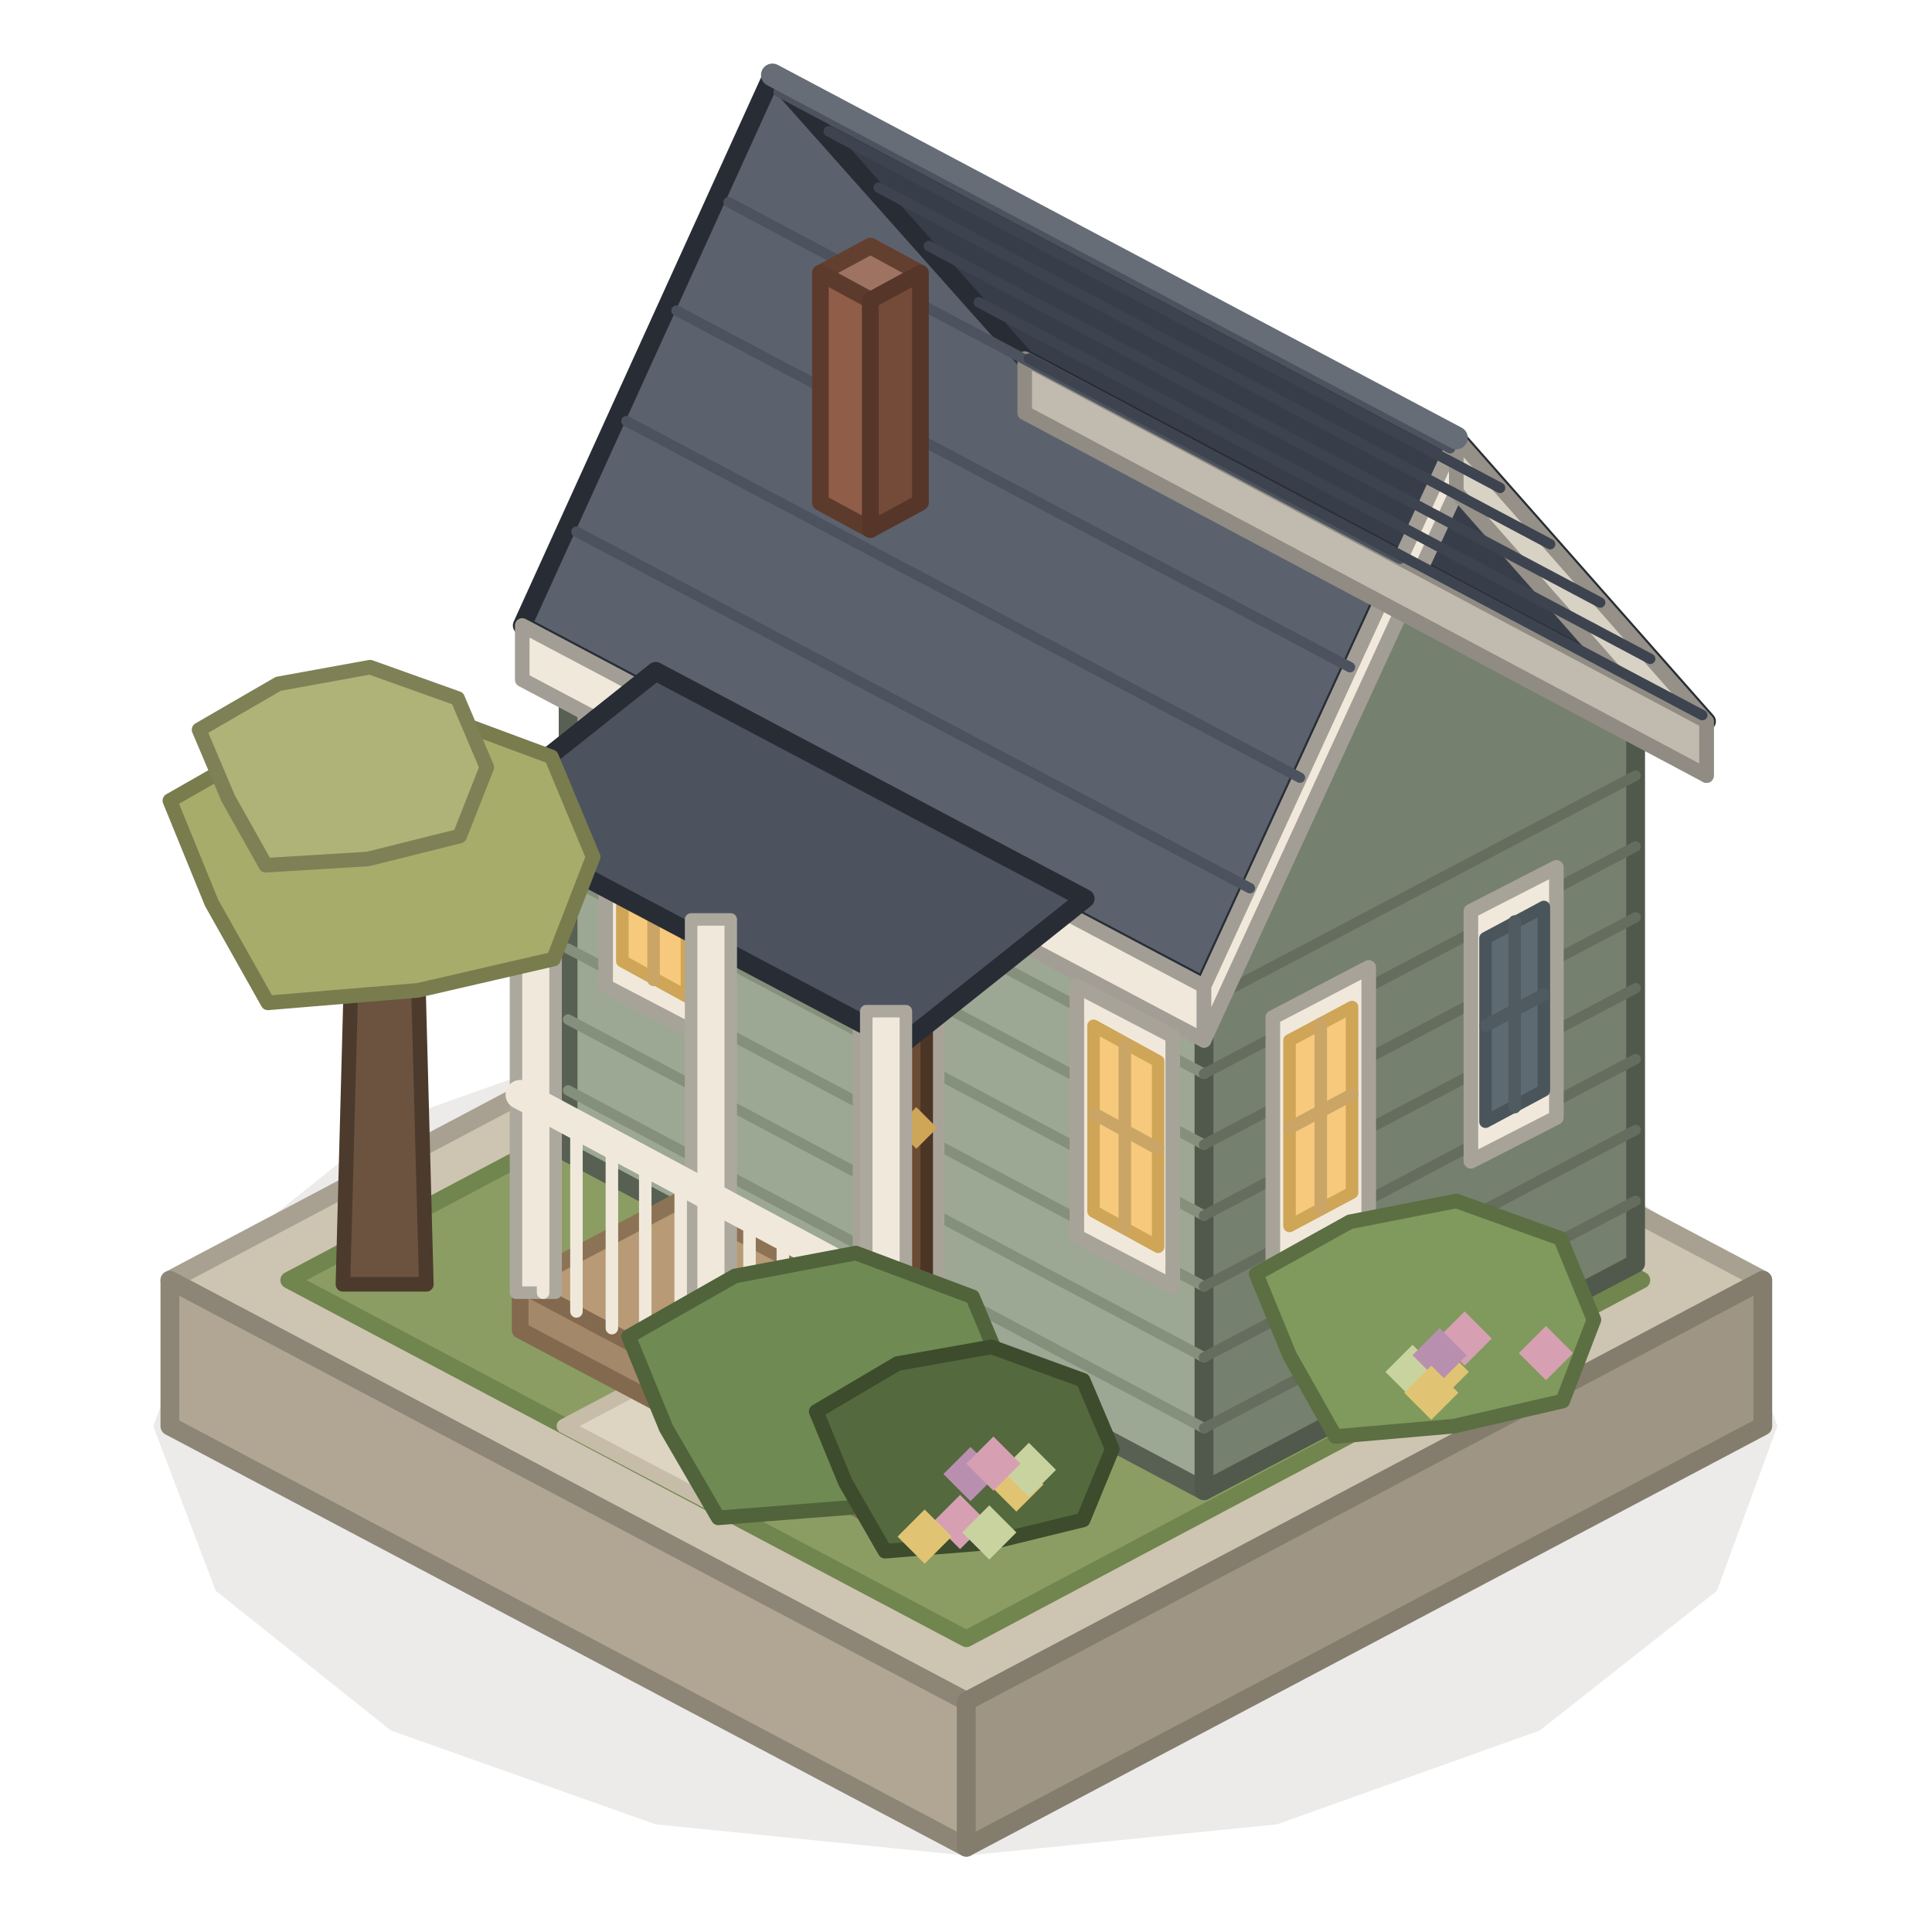
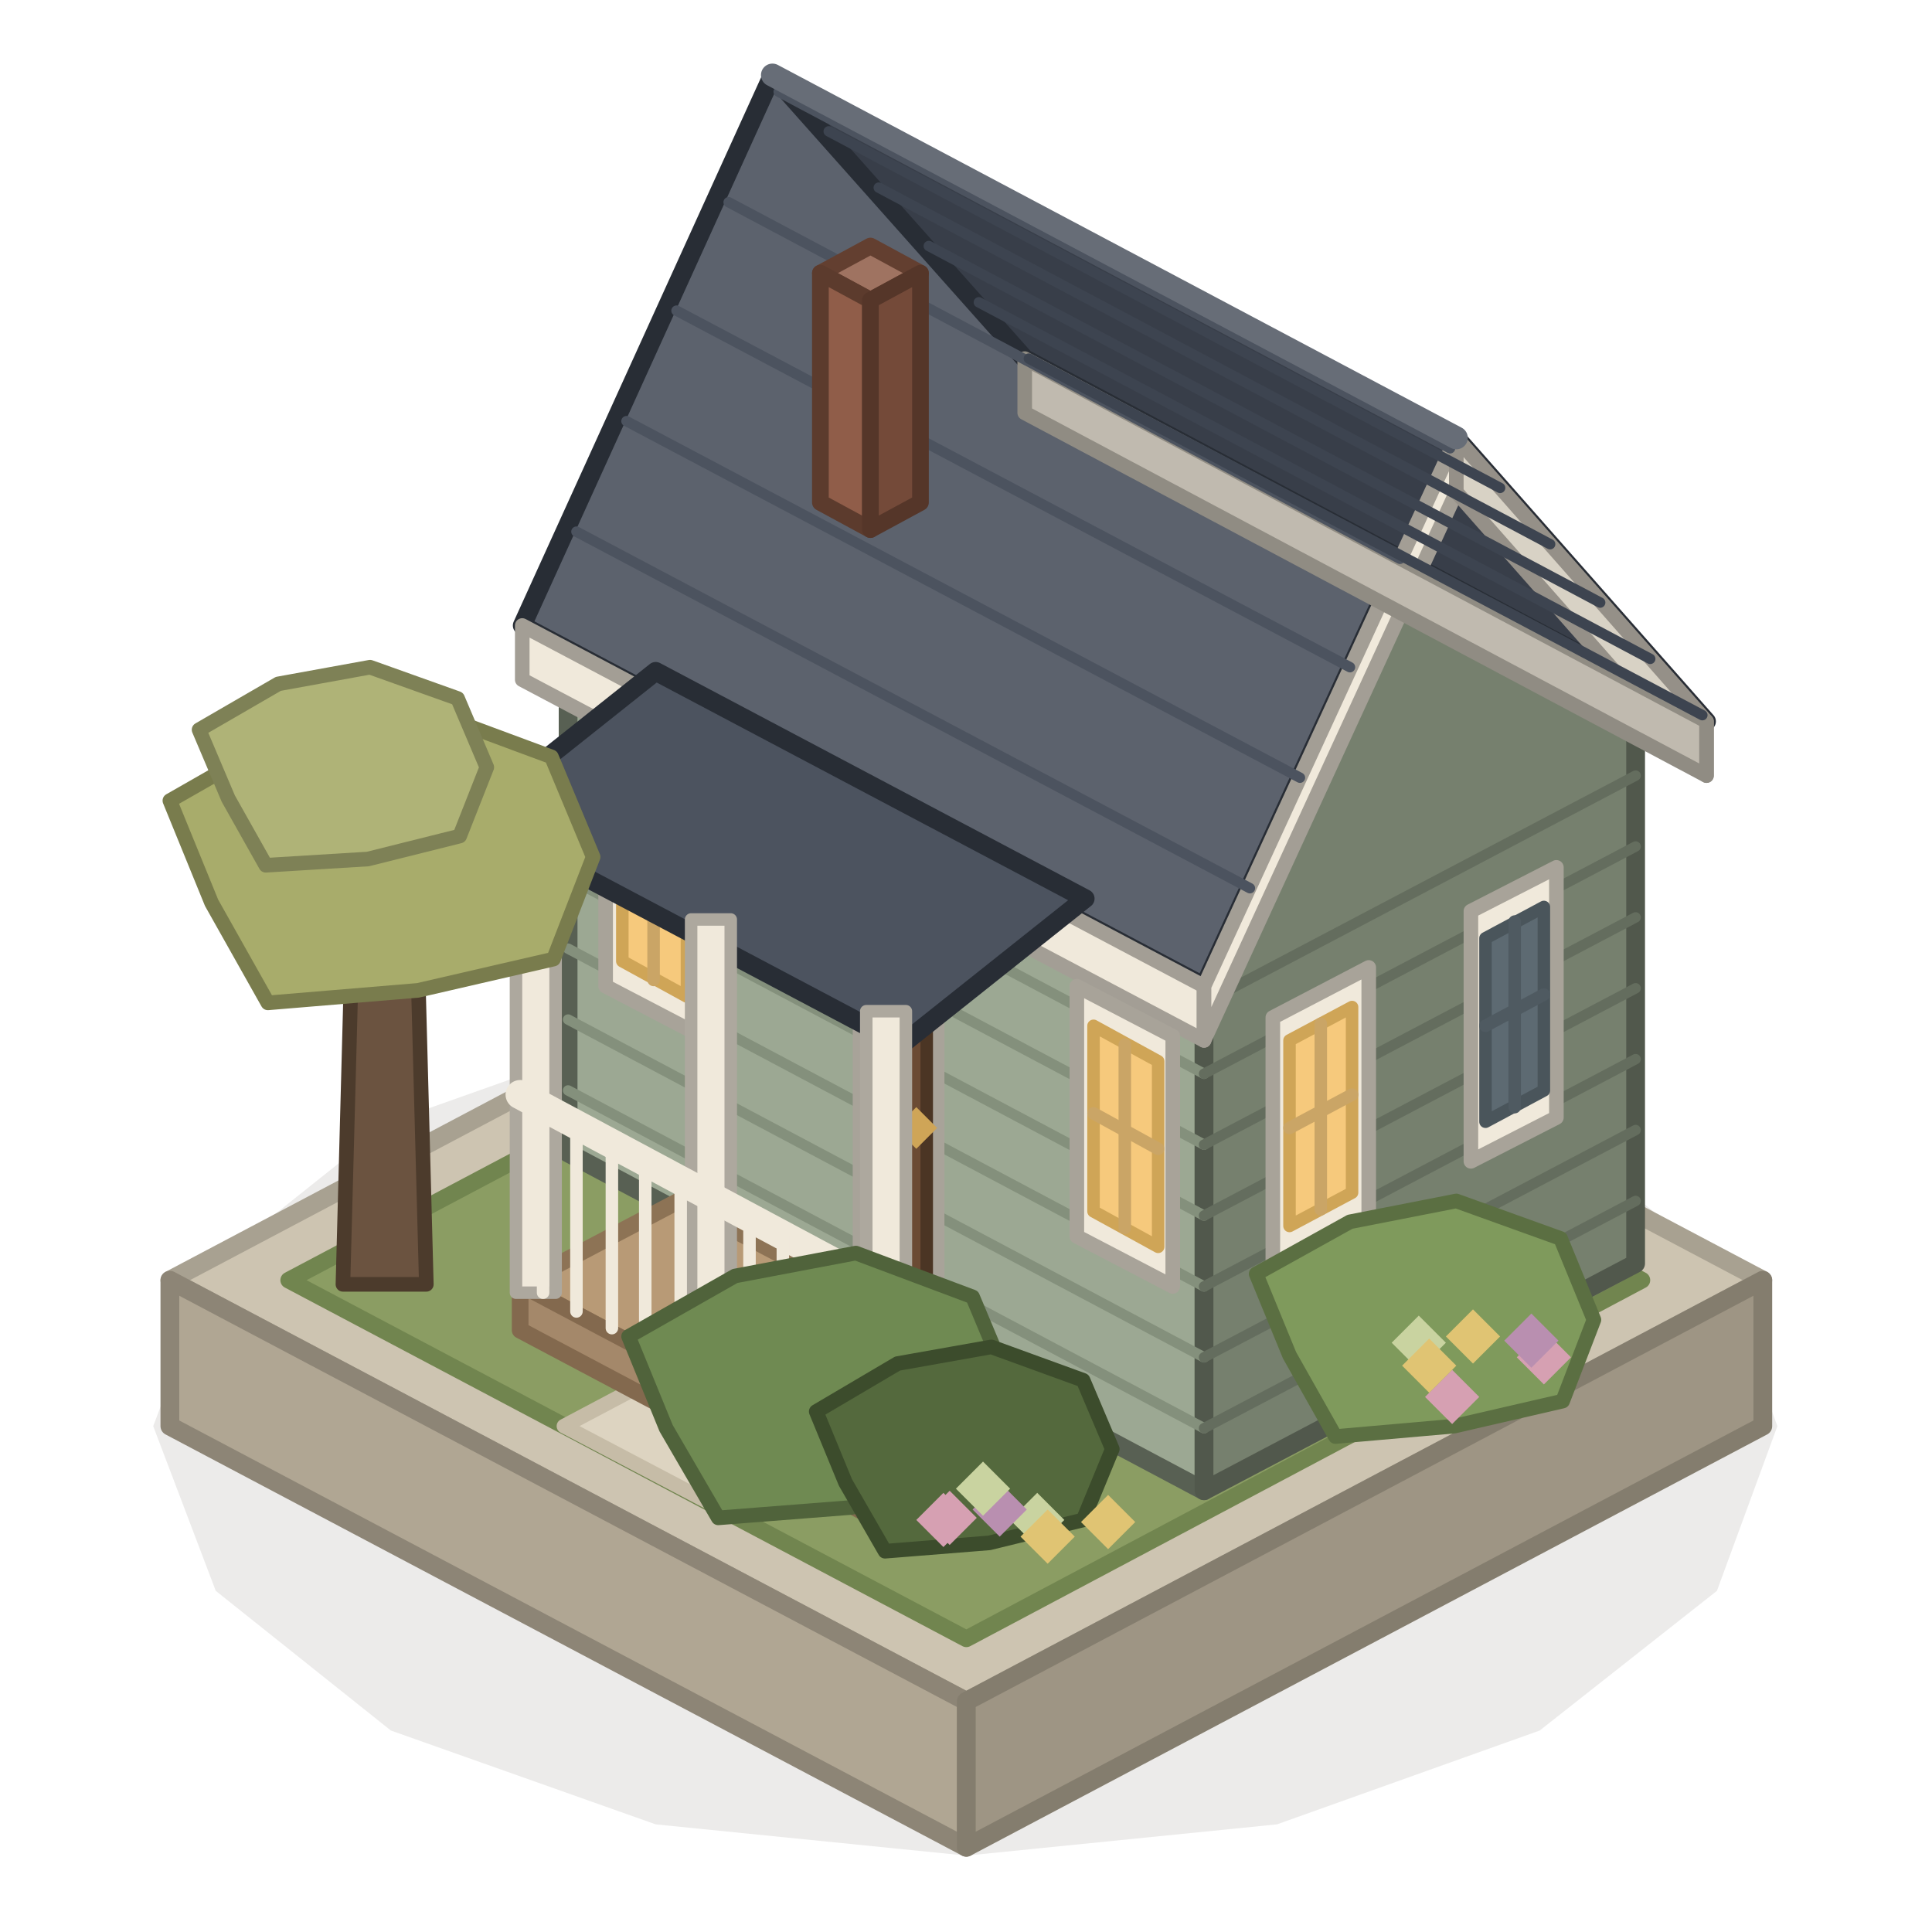
<svg xmlns="http://www.w3.org/2000/svg" viewBox="0 0 256 256" width="256" height="256">
-   <g transform="translate(22.51013 169.6275) scale(2.7627)">
+   <g transform="translate(22.51 169.63) scale(2.7627)">
    <path d="M77.1 7 L74.2 14.9 L65.7 21.6 L53.1 26.1 L38.2 27.6 L23.3 26.1 L10.6 21.6 L2.2 14.9 L-0.8 7 L2.2 -0.9 L10.6 -7.6 L23.3 -12.1 L38.2 -13.6 L53.1 -12.1 L65.7 -7.6 L74.2 -0.9 Z" fill="rgba(60,50,40,0.10)" />
    <path d="M0 0 L38.2 -20.2 L76.4 0 L38.2 20.2 Z" fill="#cdc4b1" stroke="#a8a191" stroke-width="0.9" stroke-linejoin="round" stroke-linecap="round" />
    <path d="M0 0 L38.2 20.2 L38.2 27.2 L0 7 Z" fill="#b0a693" stroke="#8d8576" stroke-width="0.9" stroke-linejoin="round" stroke-linecap="round" />
    <path d="M38.2 20.2 L76.4 0 L76.4 7 L38.2 27.2 Z" fill="#9e9584" stroke="#847d6e" stroke-width="0.9" stroke-linejoin="round" stroke-linecap="round" />
    <path d="M5.7 0 L38.2 -17.2 L70.6 0 L38.2 17.2 Z" fill="#8b9d63" stroke="#71854f" stroke-width="0.8" stroke-linejoin="round" stroke-linecap="round" />
    <path d="M18.9 7 L26.5 11 L61.8 -7.7 L54.2 -11.7 Z" fill="#ddd4c1" stroke="#c6bca7" stroke-width="0.7" stroke-linejoin="round" stroke-linecap="round" />
    <path d="M26 3.2 L33.6 7.3" fill="none" stroke="#c6bca7" stroke-width="0.6" stroke-linejoin="round" stroke-linecap="round" />
    <path d="M33.7 -0.9 L41.4 3.2" fill="none" stroke="#c6bca7" stroke-width="0.6" stroke-linejoin="round" stroke-linecap="round" />
    <path d="M41.5 -5 L49.1 -1" fill="none" stroke="#c6bca7" stroke-width="0.6" stroke-linejoin="round" stroke-linecap="round" />
    <path d="M49.3 -9.1 L56.9 -5.1" fill="none" stroke="#c6bca7" stroke-width="0.6" stroke-linejoin="round" stroke-linecap="round" />
    <path d="M19.1 -6.1 L49.6 10.1 L49.6 -15.9 L19.1 -32.1 Z" fill="#9ca893" stroke="#586053" stroke-width="0.9" stroke-linejoin="round" stroke-linecap="round" />
    <path d="M49.6 10.1 L70.3 -0.8 L70.3 -26.8 L59.9 -41.3 L49.6 -15.9 Z" fill="#76806e" stroke="#51584c" stroke-width="0.9" stroke-linejoin="round" stroke-linecap="round" />
    <path d="M19.1 -9.1 L49.6 7.1" fill="none" stroke="#84907c" stroke-width="0.5" stroke-linejoin="round" stroke-linecap="round" />
    <path d="M49.6 7.1 L70.3 -3.8" fill="none" stroke="#646d5e" stroke-width="0.5" stroke-linejoin="round" stroke-linecap="round" />
    <path d="M19.1 -12.5 L49.6 3.7" fill="none" stroke="#84907c" stroke-width="0.5" stroke-linejoin="round" stroke-linecap="round" />
    <path d="M49.6 3.7 L70.3 -7.2" fill="none" stroke="#646d5e" stroke-width="0.5" stroke-linejoin="round" stroke-linecap="round" />
    <path d="M19.1 -15.9 L49.6 0.3" fill="none" stroke="#84907c" stroke-width="0.5" stroke-linejoin="round" stroke-linecap="round" />
    <path d="M49.6 0.3 L70.3 -10.6" fill="none" stroke="#646d5e" stroke-width="0.5" stroke-linejoin="round" stroke-linecap="round" />
    <path d="M19.1 -19.3 L49.6 -3.1" fill="none" stroke="#84907c" stroke-width="0.5" stroke-linejoin="round" stroke-linecap="round" />
    <path d="M49.6 -3.1 L70.3 -14" fill="none" stroke="#646d5e" stroke-width="0.5" stroke-linejoin="round" stroke-linecap="round" />
    <path d="M19.1 -22.7 L49.6 -6.5" fill="none" stroke="#84907c" stroke-width="0.5" stroke-linejoin="round" stroke-linecap="round" />
    <path d="M49.6 -6.5 L70.3 -17.4" fill="none" stroke="#646d5e" stroke-width="0.5" stroke-linejoin="round" stroke-linecap="round" />
    <path d="M19.1 -26.1 L49.6 -9.9" fill="none" stroke="#84907c" stroke-width="0.5" stroke-linejoin="round" stroke-linecap="round" />
    <path d="M49.6 -9.9 L70.3 -20.8" fill="none" stroke="#646d5e" stroke-width="0.5" stroke-linejoin="round" stroke-linecap="round" />
    <path d="M19.1 -29.5 L49.6 -13.3" fill="none" stroke="#84907c" stroke-width="0.5" stroke-linejoin="round" stroke-linecap="round" />
    <path d="M49.6 -13.3 L70.3 -24.2" fill="none" stroke="#646d5e" stroke-width="0.5" stroke-linejoin="round" stroke-linecap="round" />
    <path d="M16.9 -31.4 L49.6 -14.1 L61.7 -40.4 L28.9 -57.8 Z" fill="#5c626d" stroke="#282d35" stroke-width="0.9" stroke-linejoin="round" stroke-linecap="round" />
    <path d="M28.9 -57.8 L61.7 -40.4 L73.7 -26.8 L41 -44.2 Z" fill="#383e49" stroke="#282d35" stroke-width="0.9" stroke-linejoin="round" stroke-linecap="round" />
    <path d="M16.9 -31.4 L49.6 -14.1 L49.6 -11.5 L16.9 -28.8 Z" fill="#f0e9db" stroke="#a39e95" stroke-width="0.7" stroke-linejoin="round" stroke-linecap="round" />
    <path d="M49.6 -14.1 L61.7 -40.4 L61.7 -37.8 L49.6 -11.5 Z" fill="#f0e9db" stroke="#a39e95" stroke-width="0.7" stroke-linejoin="round" stroke-linecap="round" />
    <path d="M61.7 -40.4 L73.7 -26.8 L73.7 -24.2 L61.7 -37.8 Z" fill="#d8d2c5" stroke="#959088" stroke-width="0.7" stroke-linejoin="round" stroke-linecap="round" />
    <path d="M41 -44.2 L73.7 -26.8 L73.7 -24.2 L41 -41.6 Z" fill="#c0baaf" stroke="#908c83" stroke-width="0.7" stroke-linejoin="round" stroke-linecap="round" />
    <path d="M19.5 -35.9 L51.8 -18.8" fill="none" stroke="#4c535f" stroke-width="0.5" stroke-linejoin="round" stroke-linecap="round" />
    <path d="M31.6 -55.1 L63.8 -38" fill="none" stroke="#3d4450" stroke-width="0.5" stroke-linejoin="round" stroke-linecap="round" />
    <path d="M21.9 -41.2 L54.2 -24.1" fill="none" stroke="#4c535f" stroke-width="0.5" stroke-linejoin="round" stroke-linecap="round" />
    <path d="M34 -52.4 L66.2 -35.3" fill="none" stroke="#3d4450" stroke-width="0.5" stroke-linejoin="round" stroke-linecap="round" />
    <path d="M24.3 -46.5 L56.6 -29.4" fill="none" stroke="#4c535f" stroke-width="0.5" stroke-linejoin="round" stroke-linecap="round" />
    <path d="M36.4 -49.6 L68.6 -32.5" fill="none" stroke="#3d4450" stroke-width="0.5" stroke-linejoin="round" stroke-linecap="round" />
    <path d="M26.8 -51.7 L59 -34.6" fill="none" stroke="#4c535f" stroke-width="0.5" stroke-linejoin="round" stroke-linecap="round" />
    <path d="M38.8 -46.9 L71 -29.8" fill="none" stroke="#3d4450" stroke-width="0.5" stroke-linejoin="round" stroke-linecap="round" />
    <path d="M29.2 -57 L61.4 -39.9" fill="none" stroke="#4c535f" stroke-width="0.5" stroke-linejoin="round" stroke-linecap="round" />
    <path d="M41.2 -44.2 L73.5 -27.1" fill="none" stroke="#3d4450" stroke-width="0.5" stroke-linejoin="round" stroke-linecap="round" />
    <path d="M28.9 -57.8 L61.7 -40.4" fill="none" stroke="#676d77" stroke-width="1.1" stroke-linejoin="round" stroke-linecap="round" />
    <path d="M20.9 -14.1 L25.5 -11.7 L25.5 -23.7 L20.9 -26.1 Z" fill="#f0e9db" stroke="#a8a399" stroke-width="0.7" stroke-linejoin="round" stroke-linecap="round" />
    <path d="M21.7 -15.3 L24.8 -13.6 L24.8 -22.5 L21.7 -24.2 Z" fill="#f6c97c" stroke="#cfa557" stroke-width="0.6" stroke-linejoin="round" stroke-linecap="round" />
    <path d="M23.2 -14.4 L23.2 -23.3" fill="none" stroke="#caa566" stroke-width="0.6" stroke-linejoin="round" stroke-linecap="round" />
    <path d="M21.7 -20 L24.8 -18.3" fill="none" stroke="#caa566" stroke-width="0.6" stroke-linejoin="round" stroke-linecap="round" />
    <path d="M43.5 -2.1 L48.1 0.3 L48.1 -11.7 L43.5 -14.1 Z" fill="#f0e9db" stroke="#a8a399" stroke-width="0.7" stroke-linejoin="round" stroke-linecap="round" />
    <path d="M44.3 -3.3 L47.4 -1.6 L47.4 -10.5 L44.3 -12.2 Z" fill="#f6c97c" stroke="#cfa557" stroke-width="0.6" stroke-linejoin="round" stroke-linecap="round" />
    <path d="M45.8 -2.5 L45.8 -11.3" fill="none" stroke="#caa566" stroke-width="0.6" stroke-linejoin="round" stroke-linecap="round" />
    <path d="M44.3 -8 L47.4 -6.3" fill="none" stroke="#caa566" stroke-width="0.6" stroke-linejoin="round" stroke-linecap="round" />
    <path d="M52.9 -0.6 L57.5 -3 L57.5 -15 L52.9 -12.6 Z" fill="#f0e9db" stroke="#a8a399" stroke-width="0.7" stroke-linejoin="round" stroke-linecap="round" />
    <path d="M53.7 -2.6 L56.7 -4.2 L56.7 -13.1 L53.7 -11.5 Z" fill="#f6c97c" stroke="#cfa557" stroke-width="0.6" stroke-linejoin="round" stroke-linecap="round" />
    <path d="M55.2 -3.4 L55.2 -12.3" fill="none" stroke="#caa566" stroke-width="0.6" stroke-linejoin="round" stroke-linecap="round" />
    <path d="M53.7 -7.3 L56.7 -8.9" fill="none" stroke="#caa566" stroke-width="0.6" stroke-linejoin="round" stroke-linecap="round" />
    <path d="M62.4 -5.7 L66.5 -7.8 L66.5 -19.8 L62.4 -17.7 Z" fill="#f0e9db" stroke="#a8a399" stroke-width="0.7" stroke-linejoin="round" stroke-linecap="round" />
    <path d="M63.1 -7.6 L65.9 -9.1 L65.9 -17.9 L63.1 -16.4 Z" fill="#5d6a72" stroke="#4a555b" stroke-width="0.6" stroke-linejoin="round" stroke-linecap="round" />
    <path d="M64.5 -8.3 L64.5 -17.2" fill="none" stroke="#4f5a61" stroke-width="0.6" stroke-linejoin="round" stroke-linecap="round" />
    <path d="M63.1 -12.2 L65.9 -13.7" fill="none" stroke="#4f5a61" stroke-width="0.6" stroke-linejoin="round" stroke-linecap="round" />
    <path d="M33.1 0.4 L36.8 2.3 L36.8 -16.7 L33.1 -18.6 Z" fill="#f0e9db" stroke="#a8a399" stroke-width="0.7" stroke-linejoin="round" stroke-linecap="round" />
    <path d="M33.7 0.6 L36.3 2 L36.3 -15.8 L33.7 -17.2 Z" fill="#6b4b34" stroke="#4b3524" stroke-width="0.6" stroke-linejoin="round" stroke-linecap="round" />
    <path d="M34.8 -7.3 L35.8 -8.3 L36.8 -7.3 L35.8 -6.3 Z" fill="#cfa557" />
    <path d="M16.8 0.2 L35.1 9.9 L42.8 5.9 L24.4 -3.8 Z" fill="#b89a76" stroke="#8d7355" stroke-width="0.8" stroke-linejoin="round" stroke-linecap="round" />
    <path d="M16.8 0.2 L35.1 9.9 L35.1 12.1 L16.8 2.4 Z" fill="#a4886a" stroke="#83694e" stroke-width="0.8" stroke-linejoin="round" stroke-linecap="round" />
    <path d="M14.5 -22.2 L35.1 -11.3 L43.9 -18.3 L23.3 -29.2 Z" fill="#4c535f" stroke="#282d35" stroke-width="0.9" stroke-linejoin="round" stroke-linecap="round" />
    <path d="M16.6 0.6 L18.5 0.6 L18.5 -21.8 L16.6 -21.8 Z" fill="#f0e9db" stroke="#ada89e" stroke-width="0.6" stroke-linejoin="round" stroke-linecap="round" />
    <path d="M25 5.1 L26.9 5.1 L26.9 -17.3 L25 -17.3 Z" fill="#f0e9db" stroke="#ada89e" stroke-width="0.6" stroke-linejoin="round" stroke-linecap="round" />
    <path d="M33.4 9.5 L35.3 9.5 L35.3 -12.9 L33.4 -12.9 Z" fill="#f0e9db" stroke="#ada89e" stroke-width="0.6" stroke-linejoin="round" stroke-linecap="round" />
    <path d="M16.8 -8.9 L35.1 0.9" fill="none" stroke="#f0e9db" stroke-width="1.4" stroke-linejoin="round" stroke-linecap="round" />
    <path d="M17.9 0.6 L17.9 -8.3" fill="none" stroke="#f0e9db" stroke-width="0.6" stroke-linejoin="round" stroke-linecap="round" />
    <path d="M19.5 1.5 L19.5 -7.4" fill="none" stroke="#f0e9db" stroke-width="0.6" stroke-linejoin="round" stroke-linecap="round" />
    <path d="M21.2 2.3 L21.2 -6.5" fill="none" stroke="#f0e9db" stroke-width="0.6" stroke-linejoin="round" stroke-linecap="round" />
    <path d="M22.8 3.2 L22.8 -5.6" fill="none" stroke="#f0e9db" stroke-width="0.6" stroke-linejoin="round" stroke-linecap="round" />
    <path d="M24.5 4.1 L24.5 -4.8" fill="none" stroke="#f0e9db" stroke-width="0.6" stroke-linejoin="round" stroke-linecap="round" />
    <path d="M26.1 5 L26.1 -3.9" fill="none" stroke="#f0e9db" stroke-width="0.6" stroke-linejoin="round" stroke-linecap="round" />
    <path d="M27.8 5.8 L27.8 -3" fill="none" stroke="#f0e9db" stroke-width="0.6" stroke-linejoin="round" stroke-linecap="round" />
    <path d="M29.4 6.7 L29.4 -2.1" fill="none" stroke="#f0e9db" stroke-width="0.6" stroke-linejoin="round" stroke-linecap="round" />
    <path d="M31.1 7.6 L31.1 -1.3" fill="none" stroke="#f0e9db" stroke-width="0.6" stroke-linejoin="round" stroke-linecap="round" />
    <path d="M32.7 8.5 L32.7 -0.4" fill="none" stroke="#f0e9db" stroke-width="0.6" stroke-linejoin="round" stroke-linecap="round" />
    <path d="M34.4 9.3 L34.4 0.5" fill="none" stroke="#f0e9db" stroke-width="0.6" stroke-linejoin="round" stroke-linecap="round" />
    <path d="M31.2 -48.3 L33.6 -49.6 L36 -48.3 L33.6 -47 Z" fill="#9f7361" stroke="#633f30" stroke-width="0.8" stroke-linejoin="round" stroke-linecap="round" />
    <path d="M31.2 -37.3 L33.6 -36 L33.6 -47 L31.2 -48.3 Z" fill="#905d49" stroke="#5c3b2d" stroke-width="0.8" stroke-linejoin="round" stroke-linecap="round" />
    <path d="M33.6 -36 L36 -37.3 L36 -48.3 L33.6 -47 Z" fill="#744a39" stroke="#553629" stroke-width="0.8" stroke-linejoin="round" stroke-linecap="round" />
    <path d="M8.3 0.2 L12.3 0.2 L11.9 -14.8 L8.7 -14.8 Z" fill="#6b5340" stroke="#4c3b2c" stroke-width="0.7" stroke-linejoin="round" stroke-linecap="round" />
    <path d="M20.3 -20.3 L18.4 -15.4 L11.9 -13.9 L4.7 -13.3 L2 -18.1 L0 -23 L5.6 -26.2 L12.1 -27.4 L18.3 -25.1 Z" fill="#a8ac6b" stroke="#797c4d" stroke-width="0.7" stroke-linejoin="round" stroke-linecap="round" />
    <path d="M15.2 -24.6 L13.9 -21.3 L9.5 -20.2 L4.6 -19.9 L2.8 -23.1 L1.4 -26.4 L5.2 -28.6 L9.6 -29.4 L13.8 -27.9 Z" fill="#afb377" stroke="#7e8156" stroke-width="0.7" stroke-linejoin="round" stroke-linecap="round" />
    <path d="M40.3 5.1 L38.6 9.5 L32.7 10.9 L26.3 11.4 L23.8 7.1 L22 2.7 L27.1 -0.2 L32.9 -1.3 L38.5 0.8 Z" fill="#6f8a52" stroke="#50633b" stroke-width="0.7" stroke-linejoin="round" stroke-linecap="round" />
    <path d="M45.2 8.1 L43.8 11.5 L39.3 12.6 L34.3 13 L32.4 9.7 L31 6.3 L34.9 4 L39.4 3.2 L43.8 4.8 Z" fill="#54693d" stroke="#3c4c2c" stroke-width="0.7" stroke-linejoin="round" stroke-linecap="round" />
    <path d="M68.3 1.9 L66.8 5.8 L61.6 7 L55.9 7.5 L53.7 3.6 L52.1 -0.3 L56.6 -2.8 L61.7 -3.8 L66.7 -2 Z" fill="#7f9a5c" stroke="#5b6f42" stroke-width="0.7" stroke-linejoin="round" stroke-linecap="round" />
-     <path d="M36.6 11.6 L37.9 10.3 L39.2 11.6 L37.9 12.9 Z" fill="#d6a0b2" />
-     <path d="M39.3 9.8 L40.6 8.5 L41.9 9.8 L40.6 11.1 Z" fill="#e0c473" />
-     <path d="M39.9 9.1 L41.2 7.8 L42.5 9.1 L41.2 10.4 Z" fill="#c9d3a0" />
-     <path d="M37.1 9.3 L38.4 8 L39.7 9.3 L38.4 10.6 Z" fill="#b98fb0" />
-     <path d="M38.2 8.8 L39.5 7.5 L40.8 8.8 L39.5 10.1 Z" fill="#d6a0b2" />
-     <path d="M34.9 12.3 L36.2 11 L37.5 12.3 L36.2 13.6 Z" fill="#e0c473" />
-     <path d="M38 12.1 L39.3 10.8 L40.6 12.1 L39.3 13.4 Z" fill="#c9d3a0" />
-     <path d="M60.8 2.8 L62.1 1.5 L63.4 2.8 L62.1 4.1 Z" fill="#d6a0b2" />
-     <path d="M59.7 4.4 L61 3.1 L62.3 4.4 L61 5.7 Z" fill="#e0c473" />
-     <path d="M58.3 4.4 L59.6 3.1 L60.9 4.4 L59.6 5.7 Z" fill="#c9d3a0" />
-     <path d="M59.6 3.6 L60.9 2.3 L62.2 3.6 L60.9 4.9 Z" fill="#b98fb0" />
-     <path d="M64.7 3.5 L66 2.2 L67.3 3.5 L66 4.8 Z" fill="#d6a0b2" />
-     <path d="M59.2 5.4 L60.5 4.1 L61.8 5.4 L60.5 6.7 Z" fill="#e0c473" />
+     <path d="M35.8 11.5 L37.1 10.2 L38.4 11.5 L37.1 12.8 Z" fill="#d6a0b2" />
+     <path d="M43.7 11.6 L45 10.3 L46.3 11.6 L45 12.9 Z" fill="#e0c473" />
+     <path d="M40.3 11.5 L41.6 10.2 L42.9 11.5 L41.6 12.8 Z" fill="#c9d3a0" />
+     <path d="M38.5 11 L39.8 9.7 L41.1 11 L39.8 12.3 Z" fill="#b98fb0" />
+     <path d="M36.1 11.4 L37.4 10.1 L38.7 11.4 L37.4 12.7 Z" fill="#d6a0b2" />
+     <path d="M40.8 12.3 L42.1 11 L43.4 12.3 L42.1 13.6 Z" fill="#e0c473" />
+     <path d="M37.7 10 L39 8.7 L40.3 10 L39 11.3 Z" fill="#c9d3a0" />
+     <path d="M64.6 3.7 L65.9 2.4 L67.2 3.7 L65.9 5 Z" fill="#d6a0b2" />
+     <path d="M61.2 2.7 L62.5 1.4 L63.8 2.7 L62.5 4 Z" fill="#e0c473" />
+     <path d="M58.6 3 L59.9 1.7 L61.2 3 L59.9 4.3 Z" fill="#c9d3a0" />
+     <path d="M64 2.9 L65.3 1.6 L66.6 2.9 L65.3 4.2 Z" fill="#b98fb0" />
+     <path d="M60.2 5.6 L61.5 4.3 L62.8 5.6 L61.5 6.9 Z" fill="#d6a0b2" />
+     <path d="M59.1 4.1 L60.4 2.8 L61.7 4.1 L60.4 5.4 Z" fill="#e0c473" />
  </g>
</svg>
